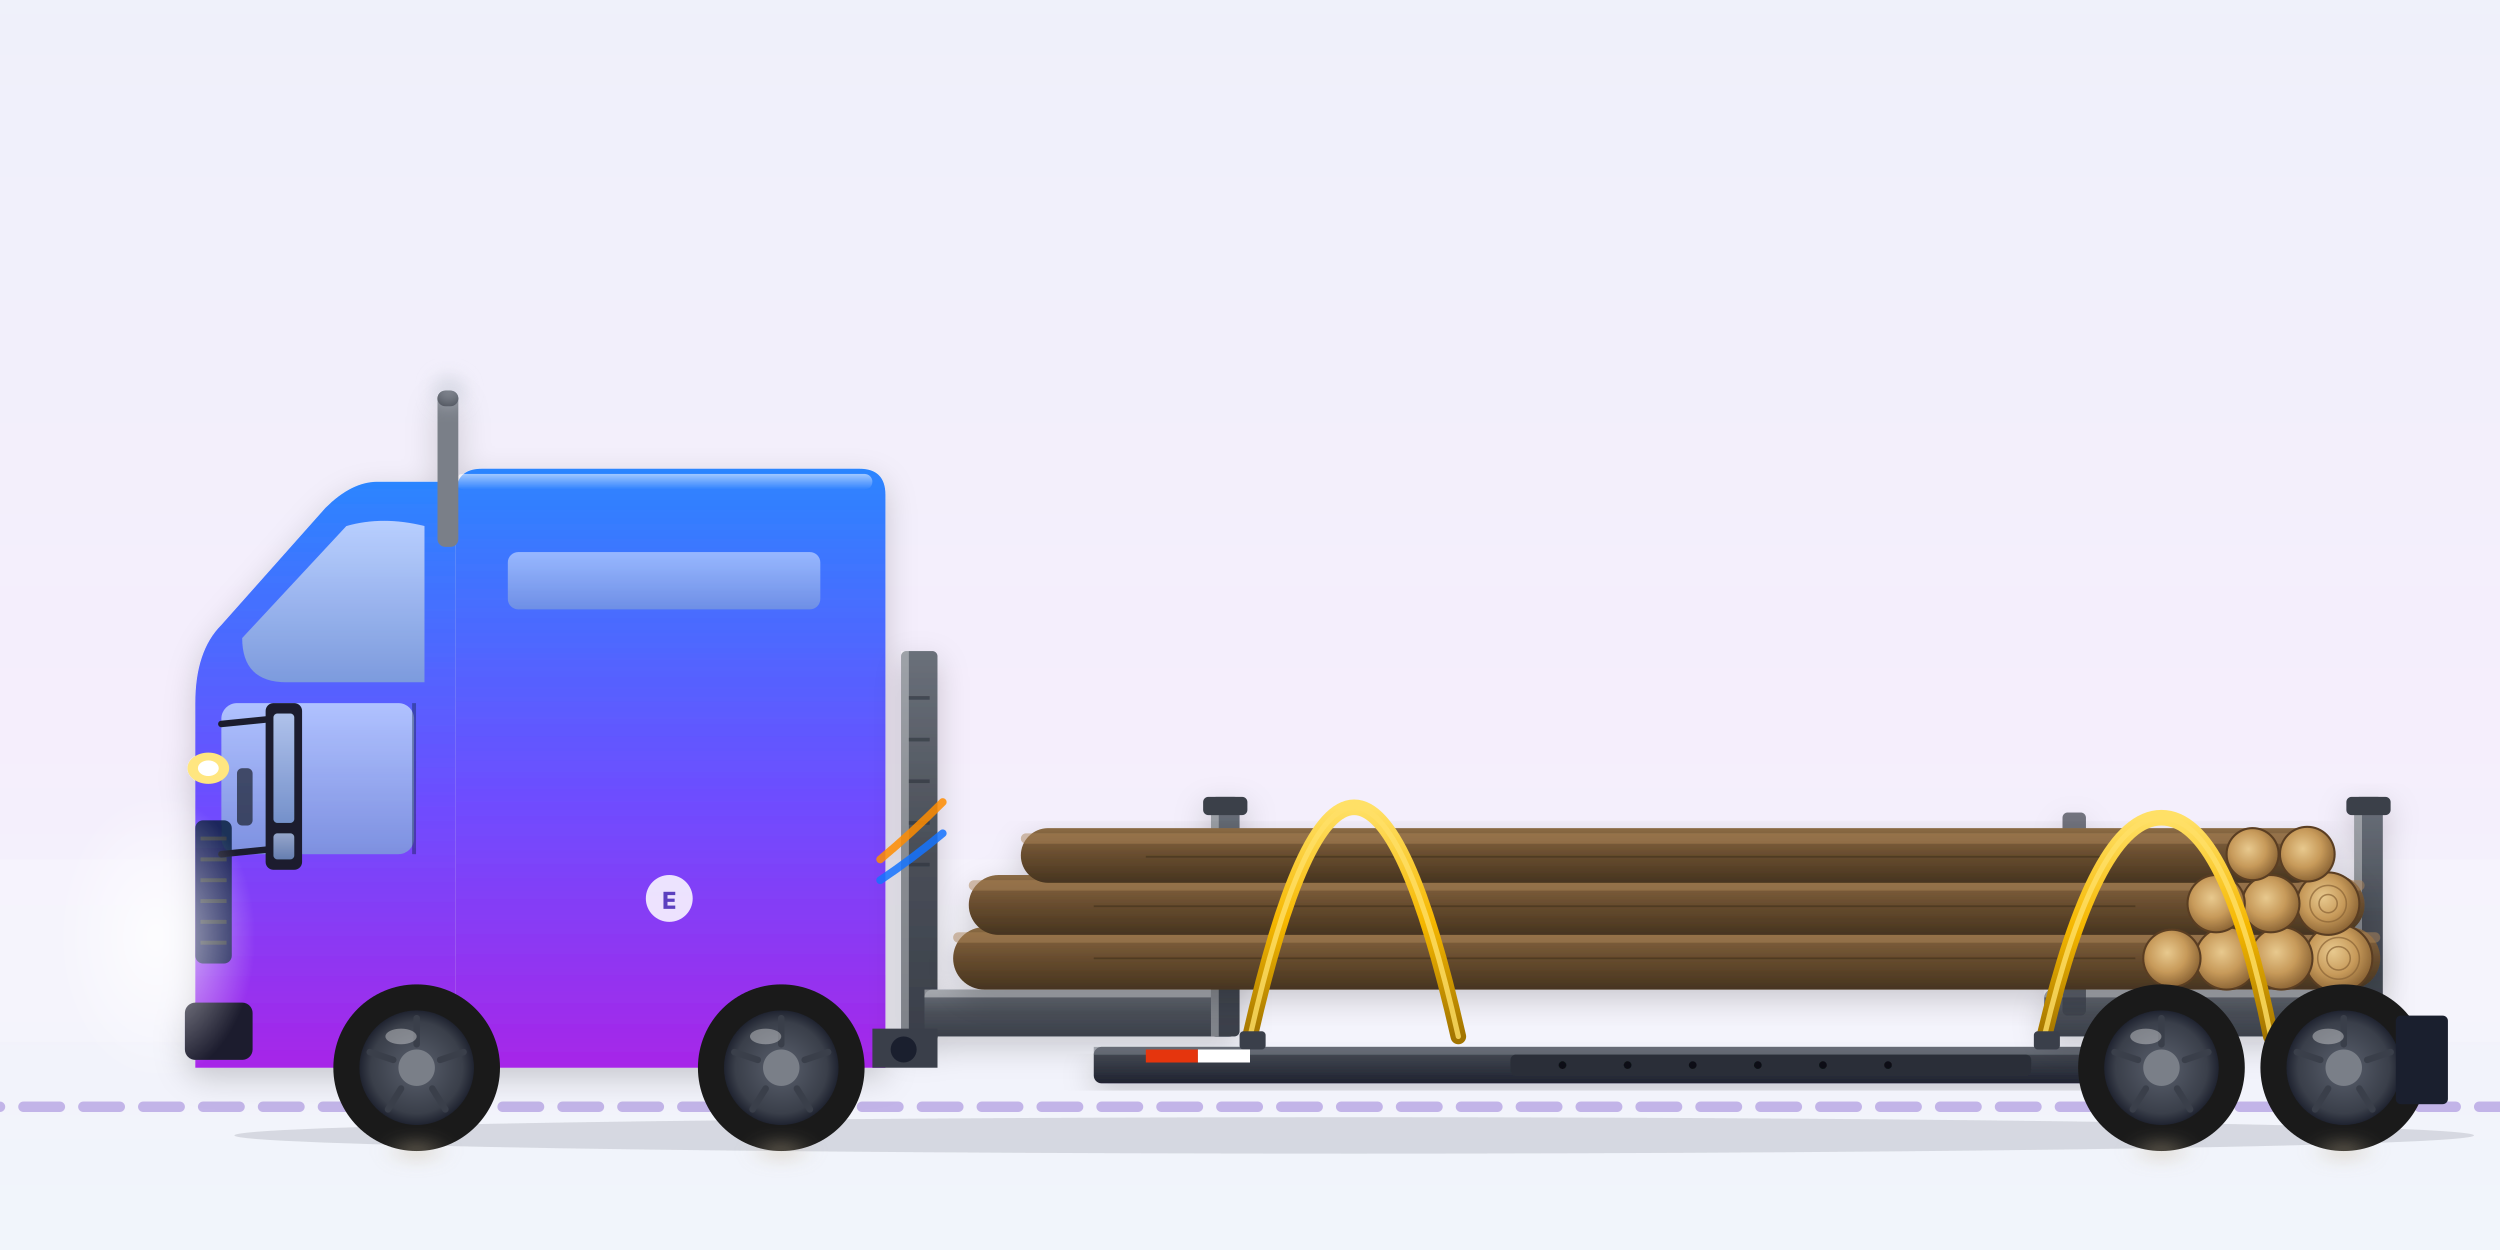
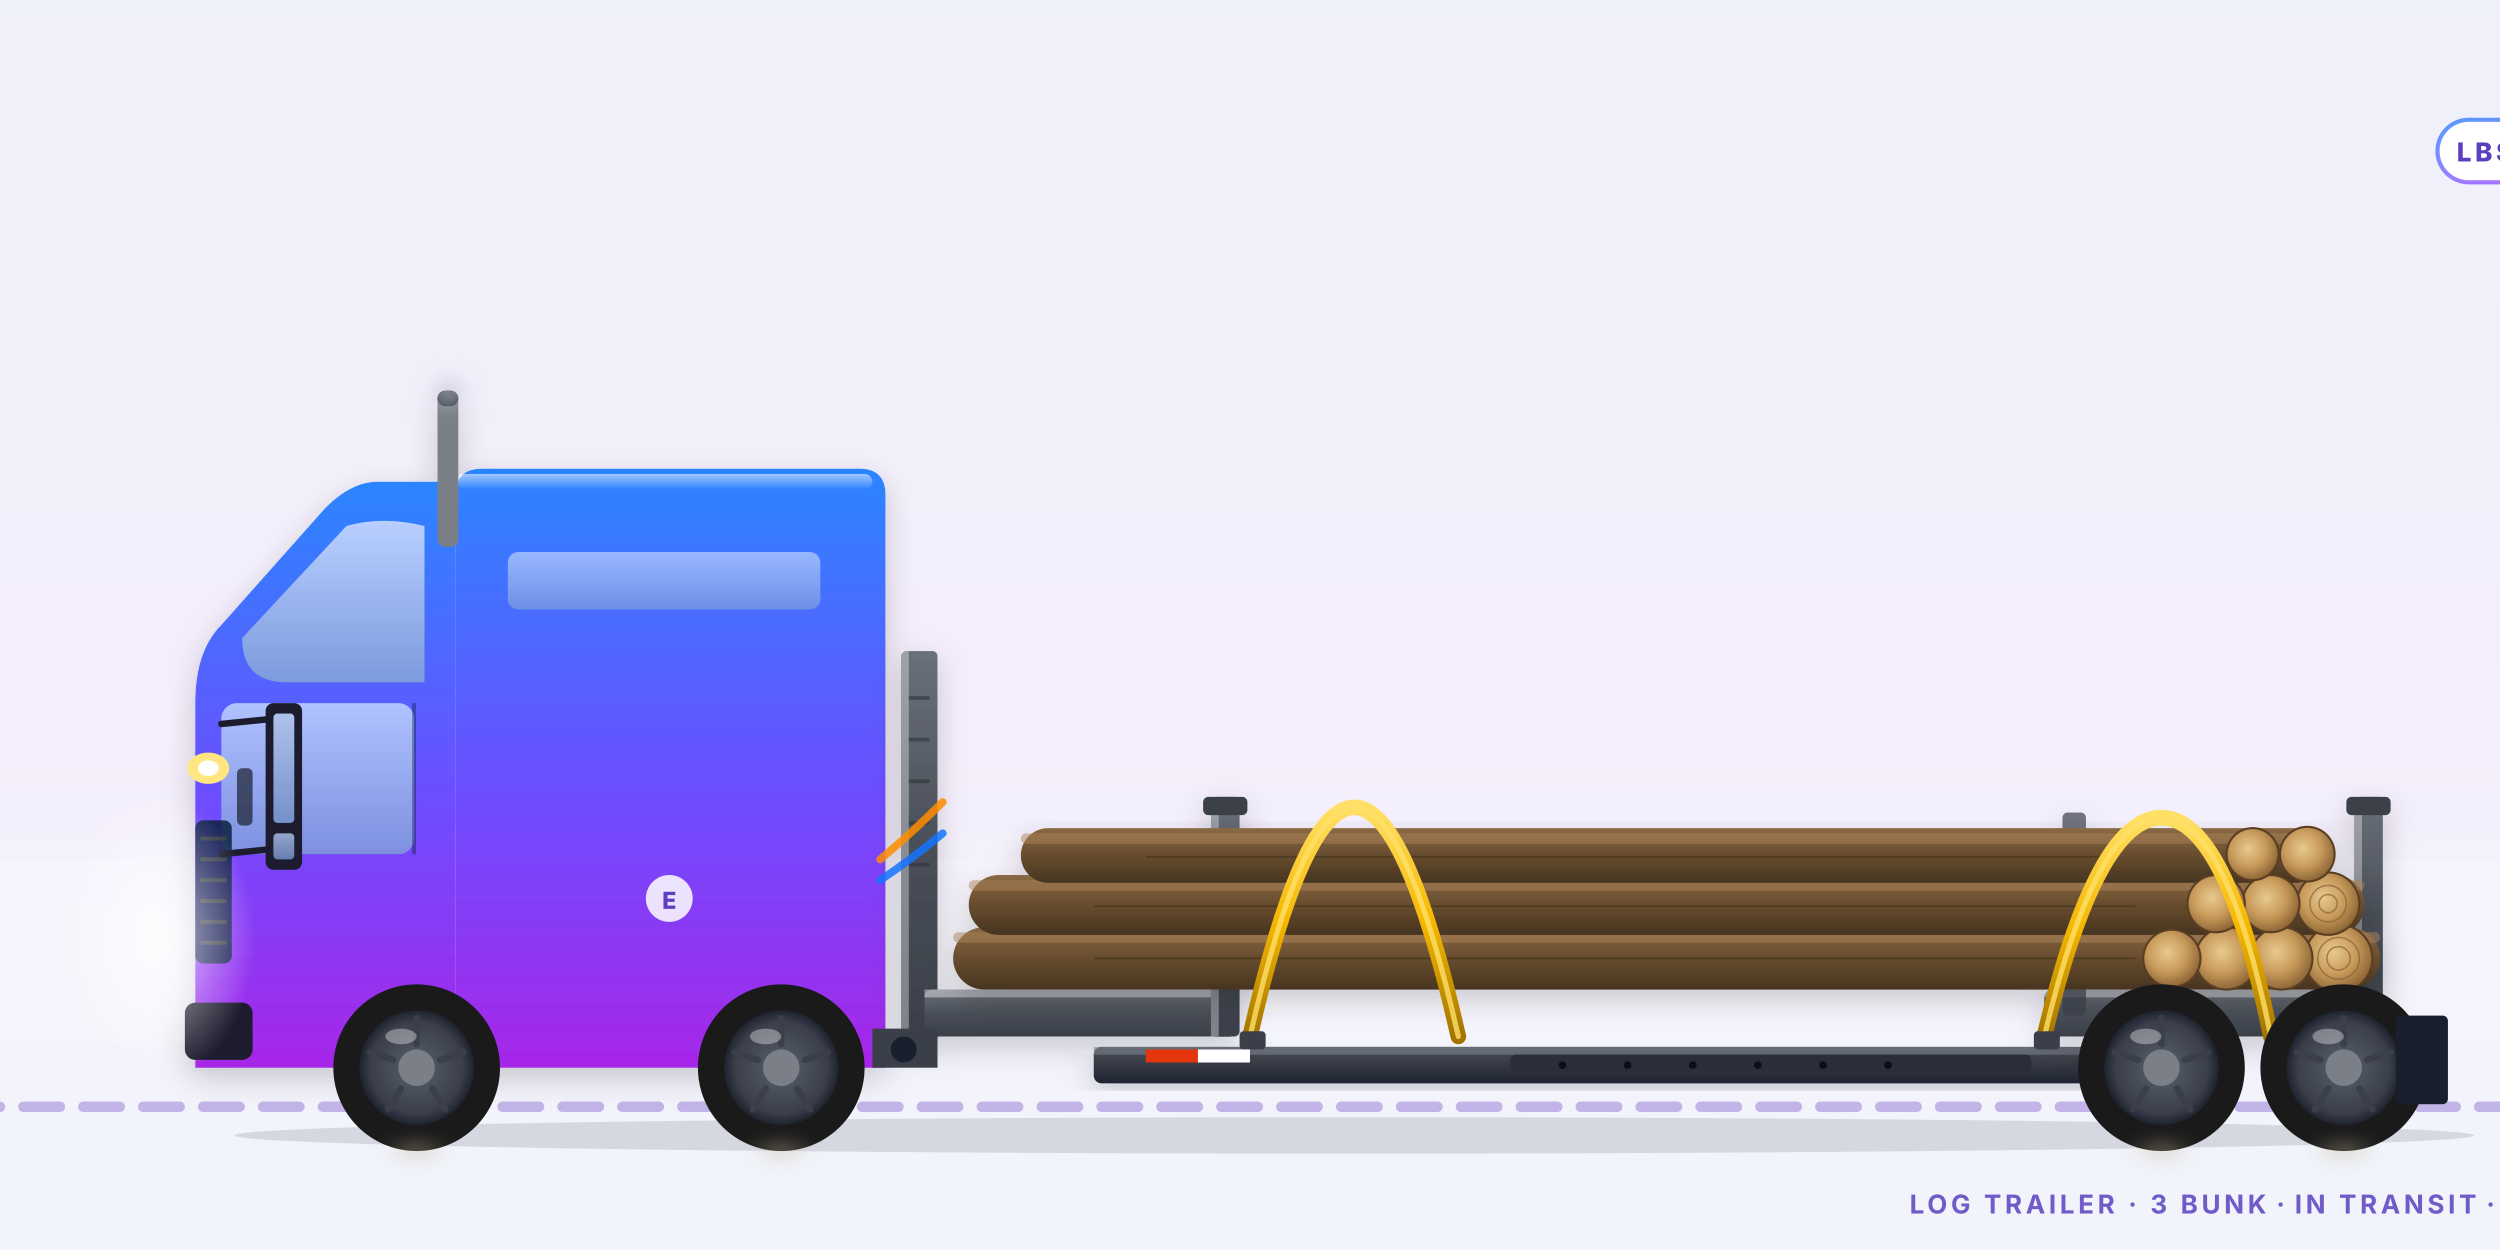
<svg xmlns="http://www.w3.org/2000/svg" width="1200" height="600" viewBox="0 50 1200 480" preserveAspectRatio="xMidYMid slice">
  <style>
    /* ========== CHASSIS BOB — the body floats on suspension ========== */
    .chassis-bob   { animation: chassis-bob 0.5s ease-in-out infinite; }
    @keyframes chassis-bob {
      0%, 100% { transform: translateY(0); }
      50%      { transform: translateY(-1.5px); }
    }
    .cab-sway      { animation: cab-sway 0.5s ease-in-out infinite -0.12s; }
    @keyframes cab-sway {
      0%, 100% { transform: translateY(0)    rotate(0deg); }
      50%      { transform: translateY(-0.8px) rotate(-0.15deg); }
    }
    .mudflap       { transform-origin: 1075px 440px;
                      animation: mudflap-flutter 0.42s ease-in-out infinite; }
    @keyframes mudflap-flutter {
      0%, 100% { transform: rotate(0deg)   translateX(0); }
      50%      { transform: rotate(-4deg)  translateX(0.4px); }
    }
    .streak        { animation: streak-drift 1.2s linear infinite; opacity: 0; }
    .streak.s2     { animation-delay: -0.4s; }
    .streak.s3     { animation-delay: -0.8s; }
    @keyframes streak-drift {
      0%   { transform: translateX(0);    opacity: 0; }
      15%  { opacity: 0.45; }
      85%  { opacity: 0.45; }
      100% { transform: translateX(180px); opacity: 0; }
    }
    .bow-air       { animation: bow-air-pulse 1.4s ease-in-out infinite;
                      transform-origin: 180px 410px; }
    @keyframes bow-air-pulse {
      0%, 100% { transform: scale(1)   translateX(0);   opacity: 0.18; }
      50%      { transform: scale(1.1) translateX(-3px); opacity: 0.32; }
    }
    .tire-dust     { animation: tire-dust 1.6s ease-out infinite; }
    @keyframes tire-dust {
      0%, 80%, 100% { opacity: 0; transform: translateX(0) scale(0.4); }
      8%, 18%       { opacity: 0.45; transform: translateX(0) scale(0.4); }
      35%           { opacity: 0;    transform: translateX(14px) scale(1); }
    }

    /* ========== LOG-TRAILER-SPECIFIC AMBIENT MOTION ==========
       The tree-length stems shift the load's weight onto the bunk
       stanchions, so the load creaks very slightly against the strap
       tension over road undulations. Two subtle cues:
         .log-settle  — the stacked stems rock a hair against the bunks
                        (origin at the rear bunk so the stack pivots like
                        a real load nodding over bumps).
         .strap-flex  — the binder strap webs breathe (taut &lt;-&gt; snug) to
                        echo the load creak, in time with the chassis bob. */
    .log-settle    { transform-box: view-box; transform-origin: 980px 388px;
                      animation: log-settle 0.5s ease-in-out infinite -0.12s; }
    @keyframes log-settle {
      0%, 100% { transform: rotate(0deg); }
      50%      { transform: rotate(-0.18deg); }
    }
    .strap-flex    { animation: strap-flex 0.5s ease-in-out infinite -0.06s;
                      transform-box: fill-box; transform-origin: top; }
    @keyframes strap-flex {
      0%, 100% { transform: scaleY(1);    opacity: 0.95; }
      50%      { transform: scaleY(0.985); opacity: 1; }
    }

    /* ========== ORIGINAL MOTION VOCAB ========== */
    .sheen        { animation: sheen-sweep 5s ease-in-out infinite;
                      transform-box: fill-box; }
    @keyframes sheen-sweep {
      0%   { transform: translateX(-220px); opacity: 0; }
      30%  { opacity: 0.5; }
      70%  { opacity: 0.5; }
      100% { transform: translateX(220px); opacity: 0; }
    }
    .wordmark     { animation: wordmark-breath 6s ease-in-out infinite; }
    @keyframes wordmark-breath {
      0%, 100% { opacity: 0.14; }
      50%      { opacity: 0.24; }
    }
    .badge-e      { transform-box: fill-box; transform-origin: center;
                      animation: badge-pulse 3.2s ease-in-out infinite; }
    @keyframes badge-pulse {
      0%, 100% { transform: scale(1);    opacity: 0.85; }
      50%      { transform: scale(1.06); opacity: 1; }
    }
    .headlight-glow { animation: headlight-pulse 4s ease-in-out infinite; }
    @keyframes headlight-pulse {
      0%, 100% { opacity: 0.85; }
      50%      { opacity: 1; }
    }
    .airlines     { animation: airlines-vibrate 0.55s ease-in-out infinite;
                      transform-box: fill-box; }
    @keyframes airlines-vibrate {
      0%, 100% { transform: translateY(0); }
      50%      { transform: translateY(0.6px); }
    }
    .chevron      { animation: chevron-pulse 2.2s ease-in-out infinite; }
    @keyframes chevron-pulse {
      0%, 100% { opacity: 0.3; }
      50%      { opacity: 0.65; }
    }
    .sky-shimmer  { animation: sky-drift 14s linear infinite;
                      transform-box: fill-box; }
    @keyframes sky-drift {
      from { transform: translateX(-40px); opacity: 0.12; }
      50%  { opacity: 0.22; }
      to   { transform: translateX(40px); opacity: 0.12; }
    }
    .ground-line  { stroke-dasharray: 14 9;
                      animation: ground-dash 1.6s linear infinite; }
    @keyframes ground-dash {
      from { stroke-dashoffset: 0; }
      to   { stroke-dashoffset: -46; }
    }
    /* ========== BRAND LOCKUP ========== */
    .brand-mark {
      transform-box: fill-box; transform-origin: center;
      animation: brand-pulse 3.6s ease-in-out infinite;
    }
    @keyframes brand-pulse {
      0%, 100% { transform: scale(1);    opacity: 0.92; }
      50%      { transform: scale(1.05); opacity: 1; }
    }
    .brand-word { animation: brand-word-breath 6s ease-in-out infinite; }
    @keyframes brand-word-breath {
      0%, 100% { opacity: 0.78; }
      50%      { opacity: 1; }
    }
+ 
+     /* ========== COUNTRY-SWITCHABLE REGULATORY LAYER ==========
+        Log securement: US 49 CFR 393.116 (LBS) · CA NSC Standard 10 Part 3 (KG) · MX NOM-012-SCT-2 (KG).
+        Default = US visible. The renderer shows ONE country group by
+        toggling display on .country-US / .country-MX / .country-CA. */
+     .country-US { display: inline; }
+     .country-MX, .country-CA { display: none; }

    @media (prefers-reduced-motion: reduce) {
      .chassis-bob, .cab-sway, .mudflap, .streak, .bow-air, .tire-dust,
      .log-settle, .strap-flex,
      .sheen, .wordmark, .badge-e, .headlight-glow, .airlines, .chevron,
      .sky-shimmer, .ground-line, .brand-mark, .brand-word { animation: none !important; }
      /* The motion cues that read as "speeding" are stilled outright so the
         idle rig sits calm: hide the speed streaks, tire-kick dust, bow-wave
         haze, and the SMIL-driven exhaust plume (CSS animation:none cannot
         freeze SMIL, so we hide that layer instead). The wheel spin is SMIL
         &lt;animateTransform&gt;; we leave a single slow rotation rather than a
         hard stop — a parked wheel reads fine and SMIL has no media gate. */
      .streak, .tire-dust, .bow-air, .exhaust-puffs { display: none !important; }
    }

    /* ========== DARK-MODE OVERRIDES (2026-05-16) ========== */
    @media (prefers-color-scheme: dark) {
      .sky-bg          { fill: url(#skyDark) !important; }
      .ground-line     { stroke: #5E4FC6 !important; opacity: 0.55 !important; }
      .ground-shadow   { fill: #060912 !important; opacity: 0.55 !important; }
      .brand-word      { fill: #C9B6FF !important; }
      .brand-tagline   { fill: #8B7FE3 !important; }
      .equipment-label { fill: #C9B6FF !important; }
      .equipment-sub   { fill: #8B7FE3 !important; }
      .equipment-rule  { stroke: #6E4DFF !important; }
    }
  </style>
  <defs>
    <linearGradient id="skyDark" x1="0" y1="0" x2="0" y2="1">
      <stop offset="0%" stop-color="#0A0F1F" />
      <stop offset="55%" stop-color="#141A2E" />
      <stop offset="100%" stop-color="#0B0F1B" />
    </linearGradient>
    <linearGradient id="brandIridescent" x1="0" y1="0" x2="1" y2="1">
      <stop offset="0%" stop-color="#1473FF" />
      <stop offset="50%" stop-color="#6E4DFF" />
      <stop offset="100%" stop-color="#BE01FF" />
    </linearGradient>
    <linearGradient id="sky" x1="0" y1="0" x2="0" y2="1">
      <stop offset="0%" stop-color="#EEF1FA" />
      <stop offset="55%" stop-color="#F5EEFC" />
      <stop offset="100%" stop-color="#EFF8FA" />
    </linearGradient>
    <linearGradient id="cab" x1="0" y1="0" x2="0" y2="1">
      <stop offset="0%" stop-color="#2B85FF" />
      <stop offset="55%" stop-color="#6E4DFF" />
      <stop offset="100%" stop-color="#A726E8" />
    </linearGradient>
    <linearGradient id="cabRoof" x1="0" y1="0" x2="0" y2="1">
      <stop offset="0%" stop-color="#FFFFFF" stop-opacity="0.55" />
      <stop offset="100%" stop-color="#FFFFFF" stop-opacity="0" />
    </linearGradient>
    <linearGradient id="windowGlass" x1="0" y1="0" x2="0" y2="1">
      <stop offset="0%" stop-color="#BFD3FF" />
      <stop offset="100%" stop-color="#7E9DDB" />
    </linearGradient>
    <linearGradient id="deck" x1="0" y1="0" x2="0" y2="1">
      <stop offset="0%" stop-color="#4A4F58" />
      <stop offset="100%" stop-color="#1F2330" />
    </linearGradient>
    <linearGradient id="deckTop" x1="0" y1="0" x2="0" y2="1">
      <stop offset="0%" stop-color="#6A707A" />
      <stop offset="50%" stop-color="#4A4F58" />
      <stop offset="100%" stop-color="#3A3F4A" />
    </linearGradient>
    <radialGradient id="logButt" cx="0.42" cy="0.4" r="0.62">
      <stop offset="0%" stop-color="#E8C98E" />
      <stop offset="55%" stop-color="#C79A5A" />
      <stop offset="100%" stop-color="#8A6334" />
    </radialGradient>
    <linearGradient id="logBark" x1="0" y1="0" x2="0" y2="1">
      <stop offset="0%" stop-color="#8A6A44" />
      <stop offset="45%" stop-color="#6B4F30" />
      <stop offset="100%" stop-color="#46341F" />
    </linearGradient>
    <radialGradient id="rim" cx="0.5" cy="0.5" r="0.5">
      <stop offset="0%" stop-color="#5A606D" />
      <stop offset="80%" stop-color="#3A3F4A" />
      <stop offset="100%" stop-color="#1F2330" />
    </radialGradient>
    <filter id="rigShadow" x="-10%" y="-10%" width="120%" height="130%">
      <feGaussianBlur in="SourceAlpha" stdDeviation="6" />
      <feOffset dx="0" dy="4" result="offsetBlur" />
      <feComponentTransfer>
        <feFuncA type="linear" slope="0.18" />
      </feComponentTransfer>
      <feMerge>
        <feMergeNode />
        <feMergeNode in="SourceGraphic" />
      </feMerge>
    </filter>
    <radialGradient id="bowHaze" cx="0.5" cy="0.5" r="0.5">
      <stop offset="0%" stop-color="#FFFFFF" stop-opacity="0.75" />
      <stop offset="100%" stop-color="#FFFFFF" stop-opacity="0" />
    </radialGradient>
    <radialGradient id="dustCloud" cx="0.5" cy="0.5" r="0.5">
      <stop offset="0%" stop-color="#C8B89A" stop-opacity="0.55" />
      <stop offset="100%" stop-color="#C8B89A" stop-opacity="0" />
    </radialGradient>
    <filter id="softBlur" x="-50%" y="-50%" width="200%" height="200%">
      <feGaussianBlur stdDeviation="3" />
    </filter>
    <linearGradient id="strapWeb" x1="0" y1="0" x2="0" y2="1">
      <stop offset="0%" stop-color="#FFE066" />
      <stop offset="50%" stop-color="#F5B700" />
      <stop offset="100%" stop-color="#A37500" />
    </linearGradient>
  </defs>
  <rect class="sky-bg" width="1200" height="600" fill="url(#sky)" />
  <rect class="sky-shimmer" x="0" y="380" width="1200" height="70" fill="#FFFFFF" opacity="0.18" />
  <line class="ground-line" x1="60" y1="475" x2="1140" y2="475" stroke="#9B7FD9" stroke-width="4" stroke-linecap="round" opacity="0.55" />
  <ellipse class="ground-shadow" cx="640" cy="486" rx="430" ry="7" fill="#1A1F2E" opacity="0.13" />
  <g class="chassis-bob">
    <g class="cab-sway" filter="url(#rigShadow)">
      <path d="M 460 250 L 460 460 L 295 460 L 295 240 Q 295 230 305 230 L 450 230 Q 460 230 460 240 Z" fill="url(#cab)" />
      <path d="M 295 240 L 295 460 L 195 460 L 195 320 Q 195 300 205 290 L 245 245 Q 255 235 265 235 L 290 235 Q 295 235 295 240 Z" fill="url(#cab)" />
      <rect x="295" y="232" width="160" height="6" rx="3" fill="url(#cabRoof)" />
      <path d="M 283 252 Q 267 248 253 252 L 213 295 Q 213 312 230 312 L 283 312 Z" fill="url(#windowGlass)" opacity="0.95" />
      <rect x="205" y="320" width="74" height="58" rx="6" fill="url(#windowGlass)" opacity="0.85" />
      <line x1="279" y1="320" x2="279" y2="378" stroke="#0A1F3F" stroke-width="1.5" opacity="0.4" />
      <rect x="315" y="262" width="120" height="22" rx="4" fill="url(#windowGlass)" opacity="0.7" />
      <rect x="211" y="345" width="6" height="22" rx="2" fill="#1A1F2E" opacity="0.7" />
      <ellipse class="headlight-glow" cx="200" cy="345" rx="8" ry="6" fill="#FFE680" />
      <ellipse cx="200" cy="345" rx="4" ry="3" fill="#FFFFFF" />
      <rect x="195" y="365" width="14" height="55" rx="3" fill="#0A1F3F" opacity="0.85" />
      <g stroke="#3A3F4A" stroke-width="1.5">
        <line x1="197" y1="372" x2="207" y2="372" />
        <line x1="197" y1="380" x2="207" y2="380" />
        <line x1="197" y1="388" x2="207" y2="388" />
        <line x1="197" y1="396" x2="207" y2="396" />
        <line x1="197" y1="404" x2="207" y2="404" />
        <line x1="197" y1="412" x2="207" y2="412" />
      </g>
      <rect x="191" y="435" width="26" height="22" rx="4" fill="#1A1F2E" />
      <rect x="271" y="438" width="22" height="20" rx="2" fill="#1A1F2E" opacity="0.85" />
      <line x1="205" y1="328" x2="225" y2="326" stroke="#1A1F2E" stroke-width="2.5" stroke-linecap="round" />
      <line x1="205" y1="378" x2="225" y2="376" stroke="#1A1F2E" stroke-width="2.5" stroke-linecap="round" />
      <rect x="222" y="320" width="14" height="64" rx="3" fill="#1A1F2E" />
      <rect x="225" y="324" width="8" height="42" rx="1.5" fill="url(#windowGlass)" opacity="0.9" />
      <rect x="225" y="370" width="8" height="10" rx="1.5" fill="url(#windowGlass)" opacity="0.75" />
      <rect x="288" y="200" width="8" height="60" rx="3" fill="#7A7F88" />
      <rect x="288" y="200" width="8" height="6" rx="3" fill="#3A3F4A" />
      <circle class="badge-e" cx="377" cy="395" r="9" fill="#FFFFFF" opacity="0.85" />
      <text x="377" y="399" text-anchor="middle" font-family="Inter, system-ui, sans-serif" font-weight="800" font-size="9" fill="#5B3FBF">E</text>
    </g>
    <g filter="url(#rigShadow)">
      <rect x="466" y="300" width="14" height="150" rx="2" fill="url(#deckTop)" />
      <rect x="466" y="300" width="3" height="150" fill="#FFFFFF" opacity="0.35" />
      <g stroke="#2A2F38" stroke-width="1.4" opacity="0.55">
        <line x1="469" y1="318" x2="477" y2="318" />
        <line x1="469" y1="334" x2="477" y2="334" />
        <line x1="469" y1="350" x2="477" y2="350" />
        <line x1="469" y1="366" x2="477" y2="366" />
        <line x1="469" y1="382" x2="477" y2="382" />
      </g>
      <rect x="475" y="430" width="120" height="18" rx="3" fill="url(#deckTop)" />
      <rect x="475" y="430" width="120" height="3" fill="#FFFFFF" opacity="0.4" />
      <rect x="585" y="356" width="11" height="92" rx="2" fill="url(#deckTop)" />
      <rect x="585" y="356" width="3" height="92" fill="#FFFFFF" opacity="0.35" />
      <rect x="582" y="356" width="17" height="7" rx="2" fill="#3A3F4A" />
    </g>
    <g filter="url(#rigShadow)">
      <rect x="540" y="452" width="430" height="14" rx="3" fill="url(#deck)" />
      <rect x="540" y="452" width="430" height="3" fill="#7A7F88" opacity="0.6" />
      <rect x="700" y="455" width="200" height="8" rx="2" fill="#2A2F38" />
      <g fill="#0F1118">
        <circle cx="720" cy="459" r="1.5" />
        <circle cx="745" cy="459" r="1.5" />
        <circle cx="770" cy="459" r="1.5" />
        <circle cx="795" cy="459" r="1.5" />
        <circle cx="820" cy="459" r="1.5" />
        <circle cx="845" cy="459" r="1.5" />
      </g>
    </g>
    <rect x="455" y="445" width="25" height="15" fill="#3A3F4A" />
    <circle cx="467" cy="453" r="5" fill="#1A1F2E" />
    <g filter="url(#rigShadow)">
      <rect x="905" y="430" width="130" height="18" rx="3" fill="url(#deckTop)" />
      <rect x="905" y="430" width="130" height="3" fill="#FFFFFF" opacity="0.4" />
      <rect x="1024" y="356" width="11" height="92" rx="2" fill="url(#deckTop)" />
      <rect x="1024" y="356" width="3" height="92" fill="#FFFFFF" opacity="0.35" />
      <rect x="1021" y="356" width="17" height="7" rx="2" fill="#3A3F4A" />
      <rect x="912" y="362" width="9" height="78" rx="2" fill="#3A3F4A" opacity="0.7" />
    </g>
    <g class="log-settle" filter="url(#rigShadow)">
      <rect x="486" y="406" width="548" height="24" rx="12" fill="url(#logBark)" />
      <rect x="486" y="408" width="548" height="4" rx="2" fill="#A98255" opacity="0.5" />
      <rect x="492" y="386" width="536" height="23" rx="11.5" fill="url(#logBark)" />
      <rect x="492" y="388" width="536" height="4" rx="2" fill="#A98255" opacity="0.5" />
      <rect x="512" y="368" width="500" height="21" rx="10.5" fill="url(#logBark)" />
      <rect x="512" y="370" width="500" height="4" rx="2" fill="#A98255" opacity="0.5" />
      <g>
        <ellipse cx="1018" cy="418" rx="13" ry="13" fill="url(#logButt)" stroke="#5A3E22" stroke-width="0.8" />
        <ellipse cx="996" cy="418" rx="12" ry="12" fill="url(#logButt)" stroke="#5A3E22" stroke-width="0.8" />
        <ellipse cx="975" cy="418" rx="12" ry="12" fill="url(#logButt)" stroke="#5A3E22" stroke-width="0.8" />
        <ellipse cx="954" cy="418" rx="11" ry="11" fill="url(#logButt)" stroke="#5A3E22" stroke-width="0.8" />
        <ellipse cx="1014" cy="397" rx="12" ry="12" fill="url(#logButt)" stroke="#5A3E22" stroke-width="0.8" />
        <ellipse cx="992" cy="397" rx="11" ry="11" fill="url(#logButt)" stroke="#5A3E22" stroke-width="0.8" />
        <ellipse cx="971" cy="397" rx="11" ry="11" fill="url(#logButt)" stroke="#5A3E22" stroke-width="0.8" />
        <ellipse cx="1006" cy="378" rx="10.5" ry="10.5" fill="url(#logButt)" stroke="#5A3E22" stroke-width="0.8" />
        <ellipse cx="985" cy="378" rx="10" ry="10" fill="url(#logButt)" stroke="#5A3E22" stroke-width="0.8" />
        <g fill="none" stroke="#8A6334" stroke-width="0.6" opacity="0.7">
          <circle cx="1018" cy="418" r="8" />
          <circle cx="1018" cy="418" r="4.5" />
          <circle cx="1014" cy="397" r="7" />
          <circle cx="1014" cy="397" r="3.5" />
        </g>
      </g>
      <g stroke="#2E2113" stroke-width="0.7" opacity="0.4">
        <line x1="540" y1="418" x2="940" y2="418" />
        <line x1="540" y1="398" x2="940" y2="398" />
        <line x1="560" y1="379" x2="930" y2="379" />
      </g>
    </g>
    <g class="strap-flex">
      <path d="M 600 448 Q 620 360 640 360 Q 660 360 680 448" stroke="url(#strapWeb)" stroke-width="6" fill="none" stroke-linecap="round" />
      <path d="M 600 448 Q 620 360 640 360 Q 660 360 680 448" stroke="#FFE066" stroke-width="2" fill="none" stroke-linecap="round" opacity="0.8" />
      <path d="M 905 448 Q 925 364 950 364 Q 975 364 992 448" stroke="url(#strapWeb)" stroke-width="6" fill="none" stroke-linecap="round" />
      <path d="M 905 448 Q 925 364 950 364 Q 975 364 992 448" stroke="#FFE066" stroke-width="2" fill="none" stroke-linecap="round" opacity="0.8" />
      <rect x="596" y="446" width="10" height="7" rx="1.5" fill="#3A3F4A" />
      <rect x="901" y="446" width="10" height="7" rx="1.5" fill="#3A3F4A" />
    </g>
    <g>
      <rect x="560" y="453" width="20" height="5" fill="#E5350D" />
      <rect x="580" y="453" width="20" height="5" fill="#FFFFFF" />
      <rect x="930" y="453" width="20" height="5" fill="#FFFFFF" />
      <rect x="950" y="453" width="20" height="5" fill="#E5350D" />
    </g>
    <rect x="1032" y="440" width="6" height="32" rx="1" fill="#1A1A1A" />
  </g>
  <g id="wheelGroup">
    <circle cx="0" cy="0" r="32" fill="#1A1A1A" />
    <circle cx="0" cy="0" r="22" fill="url(#rim)" />
    <circle cx="0" cy="0" r="7" fill="#7A7F88" />
    <g stroke="#3A3F4A" stroke-width="2.5" stroke-linecap="round">
      <line x1="0" y1="-19" x2="0" y2="-9" />
      <line x1="18" y1="-6" x2="9" y2="-3" />
      <line x1="11" y1="16" x2="6" y2="8" />
      <line x1="-11" y1="16" x2="-6" y2="8" />
      <line x1="-18" y1="-6" x2="-9" y2="-3" />
    </g>
    <ellipse cx="-6" cy="-12" rx="6" ry="3" fill="#FFFFFF" opacity="0.35" />
  </g>
  <g transform="translate(420 460)">
    <g>
      <use href="#wheelGroup" />
      <animateTransform attributeName="transform" type="rotate" from="0" to="-360" dur="1.6s" repeatCount="indefinite" />
    </g>
  </g>
  <g transform="translate(280 460)">
    <g>
      <use href="#wheelGroup" />
      <animateTransform attributeName="transform" type="rotate" from="0" to="-360" dur="1.6s" repeatCount="indefinite" />
    </g>
  </g>
  <g transform="translate(950 460)">
    <g>
      <use href="#wheelGroup" />
      <animateTransform attributeName="transform" type="rotate" from="0" to="-360" dur="1.6s" repeatCount="indefinite" />
    </g>
  </g>
  <g transform="translate(1020 460)">
    <g>
      <use href="#wheelGroup" />
      <animateTransform attributeName="transform" type="rotate" from="0" to="-360" dur="1.6s" repeatCount="indefinite" />
    </g>
  </g>
  <path class="airlines" d="M 458 380 Q 470 370 482 358" stroke="#FF8C00" stroke-width="3" fill="none" stroke-linecap="round" opacity="0.85" />
  <path class="airlines" d="M 458 388 Q 470 380 482 370" stroke="#1473FF" stroke-width="3" fill="none" stroke-linecap="round" opacity="0.85" />
  <rect class="mudflap" x="1040" y="440" width="20" height="34" rx="2" fill="#1A1F2E" />
  <g stroke="#9B7FD9" stroke-width="2.5" stroke-linecap="round" opacity="0.5">
    <line class="streak" x1="1090" y1="445" x2="1145" y2="445" />
    <line class="streak s2" x1="1085" y1="455" x2="1150" y2="455" />
    <line class="streak s3" x1="1095" y1="468" x2="1145" y2="468" />
  </g>
  <ellipse class="bow-air" cx="180" cy="410" rx="38" ry="55" fill="url(#bowHaze)" />
  <g class="exhaust-puffs" filter="url(#softBlur)" opacity="0.5">
    <circle cx="292" cy="200" r="6" fill="#C8CDD8">
      <animate attributeName="cy" from="200" to="120" dur="2.6s" repeatCount="indefinite" />
      <animate attributeName="r" from="6" to="14" dur="2.6s" repeatCount="indefinite" />
      <animate attributeName="opacity" values="0;0.55;0.55;0" keyTimes="0;0.15;0.7;1" dur="2.6s" repeatCount="indefinite" />
    </circle>
    <circle cx="294" cy="200" r="5" fill="#C8CDD8">
      <animate attributeName="cy" from="200" to="120" dur="2.6s" begin="-0.9s" repeatCount="indefinite" />
      <animate attributeName="r" from="5" to="12" dur="2.6s" begin="-0.9s" repeatCount="indefinite" />
      <animate attributeName="opacity" values="0;0.55;0.55;0" keyTimes="0;0.15;0.7;1" dur="2.6s" begin="-0.9s" repeatCount="indefinite" />
    </circle>
    <circle cx="290" cy="200" r="4" fill="#C8CDD8">
      <animate attributeName="cy" from="200" to="120" dur="2.6s" begin="-1.7s" repeatCount="indefinite" />
      <animate attributeName="r" from="4" to="10" dur="2.6s" begin="-1.7s" repeatCount="indefinite" />
      <animate attributeName="opacity" values="0;0.55;0.55;0" keyTimes="0;0.15;0.7;1" dur="2.6s" begin="-1.7s" repeatCount="indefinite" />
    </circle>
  </g>
  <g filter="url(#softBlur)">
    <ellipse class="tire-dust" cx="420.0" cy="492.0" rx="14" ry="5" fill="url(#dustCloud)" />
    <ellipse class="tire-dust" cx="280.0" cy="492.0" rx="14" ry="5" fill="url(#dustCloud)" style="animation-delay:-0.4s" />
    <ellipse class="tire-dust" cx="950.0" cy="492.0" rx="14" ry="5" fill="url(#dustCloud)" style="animation-delay:-0.7s" />
    <ellipse class="tire-dust" cx="1020.0" cy="492.0" rx="14" ry="5" fill="url(#dustCloud)" style="animation-delay:-1.1s" />
  </g>
+   <g class="country-US" transform="translate(1056 96)">
+     <rect x="0" y="0" width="96" height="24" rx="12" fill="#FFFFFF" stroke="url(#brandIridescent)" stroke-width="1.6" stroke-opacity="0.7" />
+     <text x="48" y="16" text-anchor="middle" font-family="Inter, system-ui, sans-serif" font-weight="800" font-size="10" letter-spacing="1.4" fill="#5B3FBF">LBS · 393.116</text>
+   </g>
+   <g class="country-CA" transform="translate(1056 96)">
+     <rect x="0" y="0" width="96" height="24" rx="12" fill="#FFFFFF" stroke="url(#brandIridescent)" stroke-width="1.6" stroke-opacity="0.7" />
+     <text x="48" y="16" text-anchor="middle" font-family="Inter, system-ui, sans-serif" font-weight="800" font-size="10" letter-spacing="1.4" fill="#5B3FBF">KG · NSC 10</text>
+   </g>
+   <g class="country-MX" transform="translate(1056 96)">
+     <rect x="0" y="0" width="96" height="24" rx="12" fill="#FFFFFF" stroke="url(#brandIridescent)" stroke-width="1.6" stroke-opacity="0.7" />
+     <text x="48" y="16" text-anchor="middle" font-family="Inter, system-ui, sans-serif" font-weight="800" font-size="10" letter-spacing="1.4" fill="#5B3FBF">KG · NOM-012</text>
+   </g>
+   <text x="1140" y="516" text-anchor="end" font-family="Inter, system-ui, sans-serif" font-weight="700" font-size="10" letter-spacing="1.4" fill="#5B3FBF" opacity="0.85">
+     <tspan data-bind="equipment_label">LOG TRAILER · 3 BUNK</tspan> · <tspan data-bind="state_label">IN TRANSIT</tspan> · <tspan data-bind="eta_minutes">ETA —</tspan> · <tspan data-bind="weight_label">—</tspan>
+   </text>
</svg>
